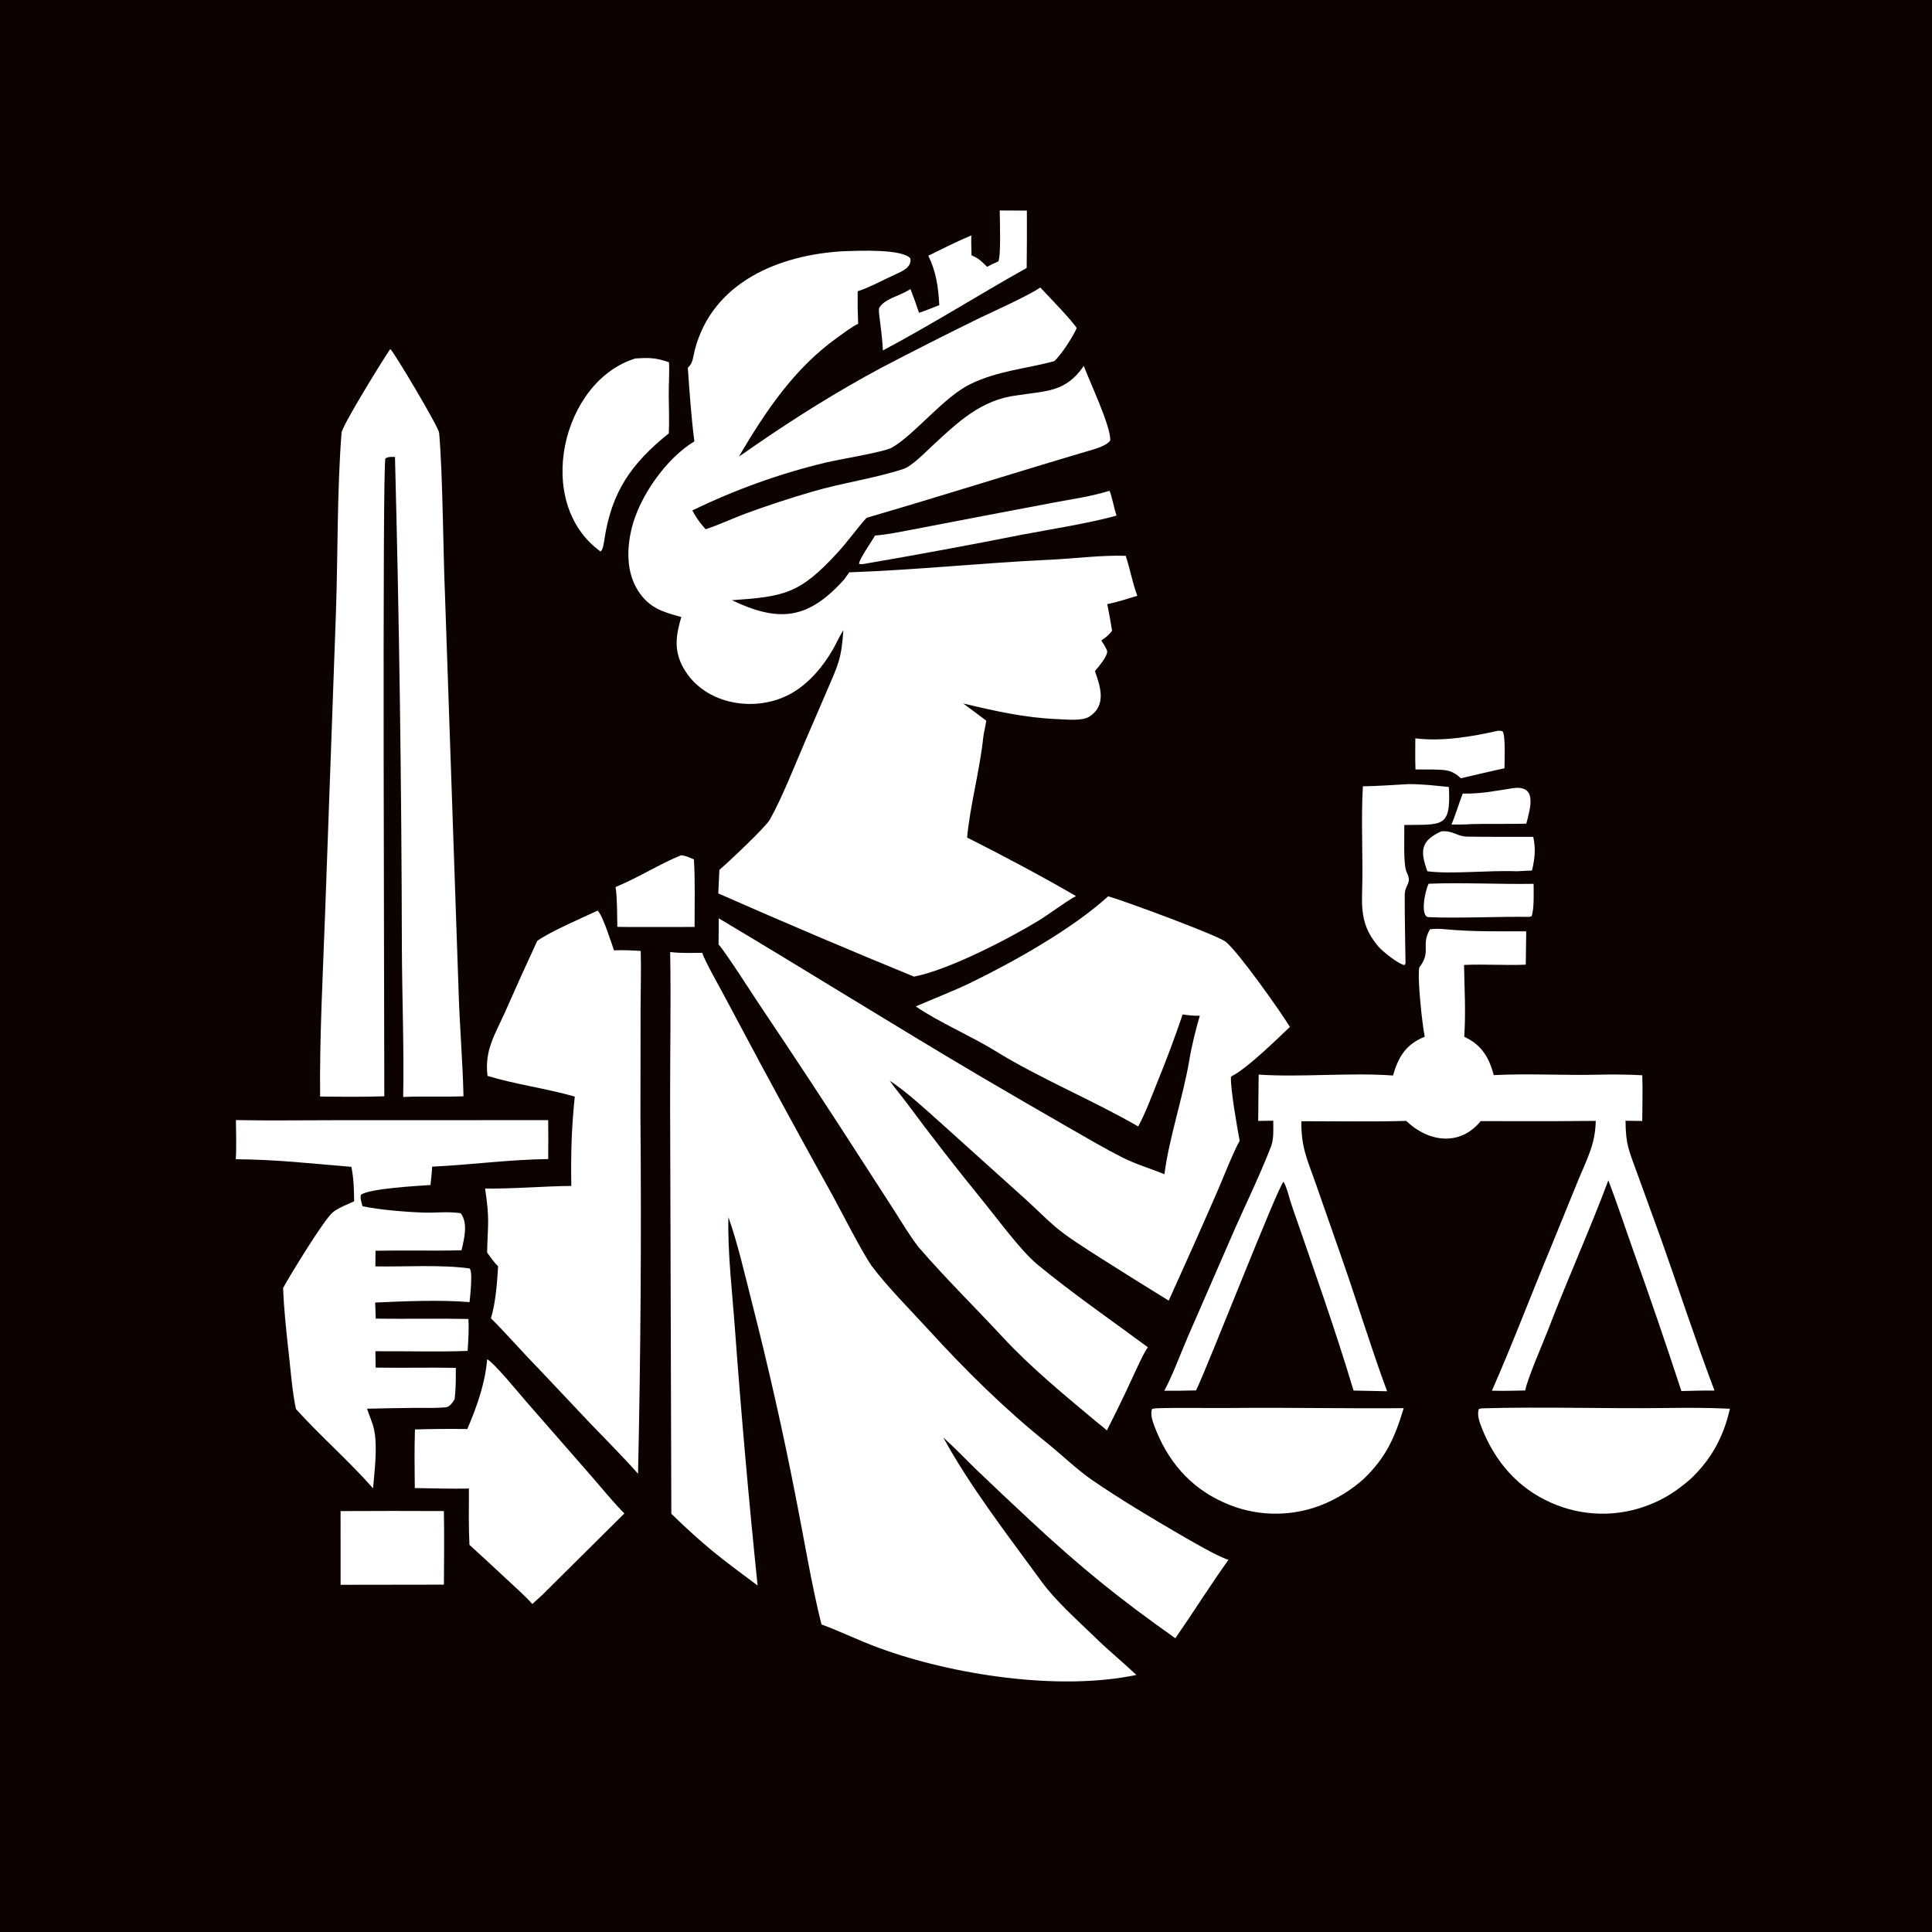
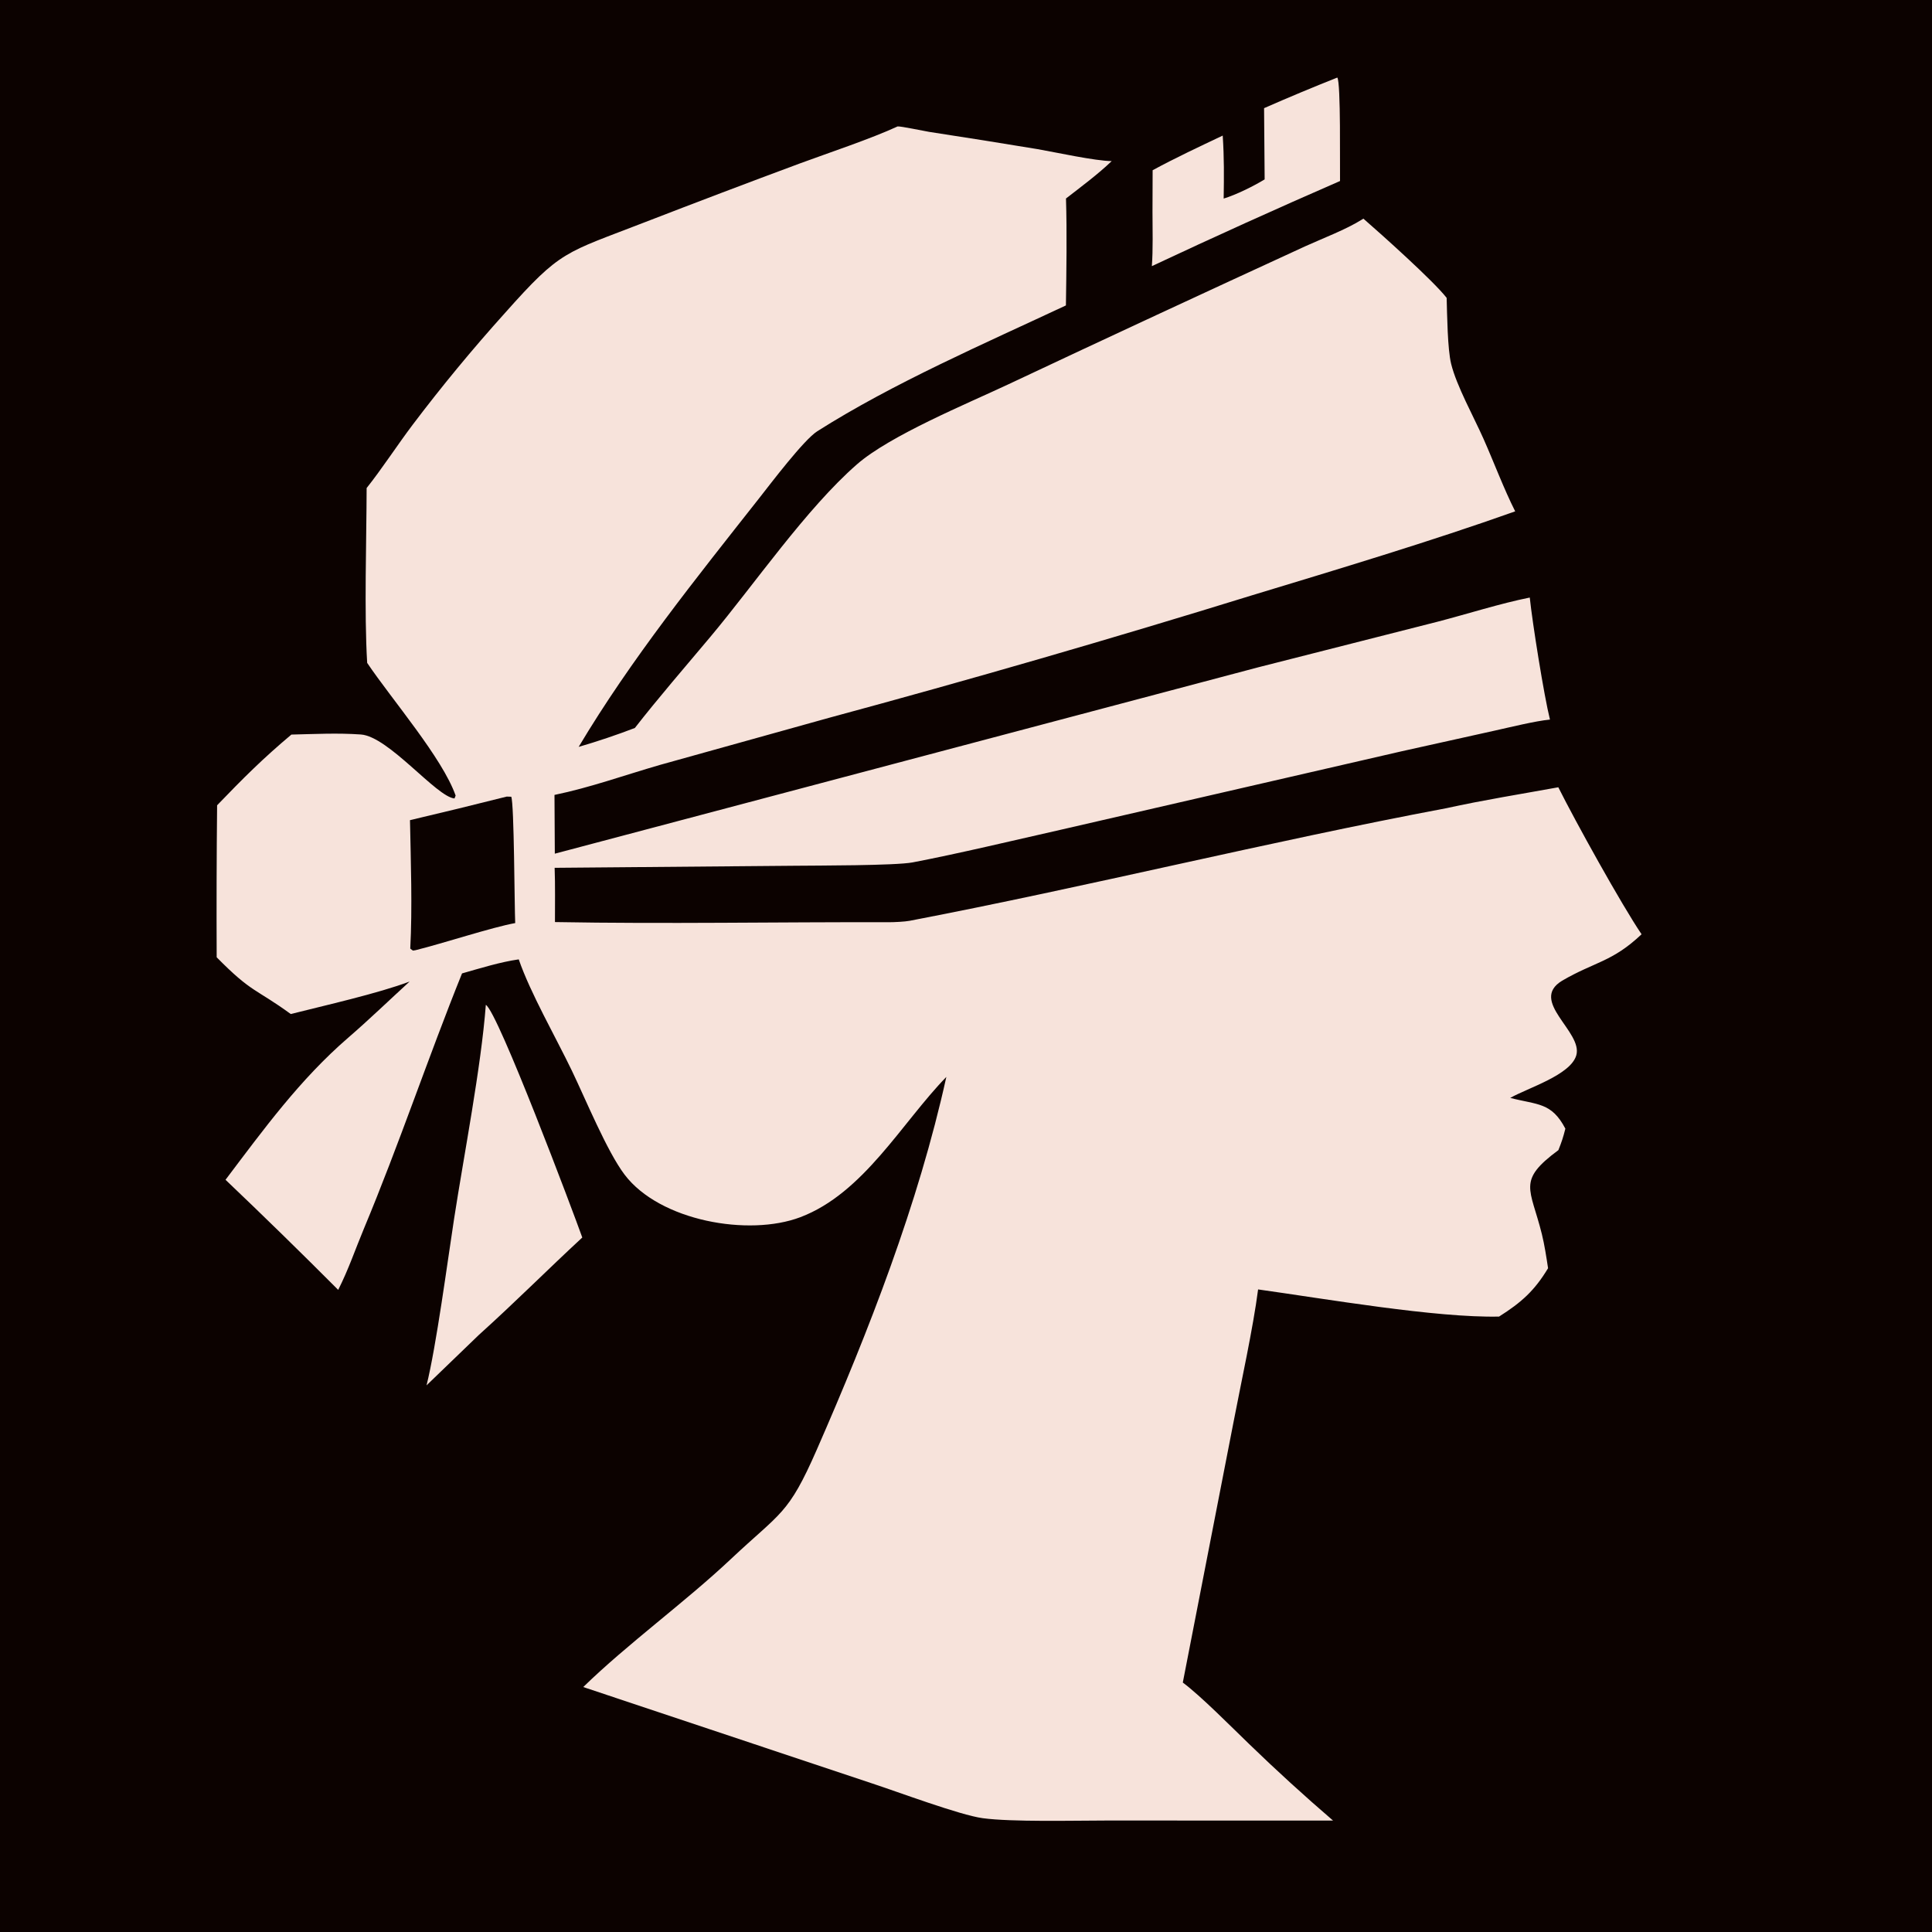
- <svg xmlns="http://www.w3.org/2000/svg" width="445" height="445" viewBox="0 0 445 445" fill="none">
-   <g clip-path="url(#clip0_35_448)">
-     <path d="M0 0H445V445H0V0Z" fill="#0C0200" />
-     <path d="M194.417 57.858C197.477 57.758 207.837 57.271 209.691 59.525C210.024 61.508 207.904 62.451 206.323 63.163C203.471 64.445 200.498 66.114 197.546 67.095C197.514 69.591 197.55 72.087 197.654 74.581C196.093 75.326 194.261 76.751 192.829 77.775C182.9 84.881 176.324 94.762 170.21 105.115C171.317 104.459 172.543 103.539 173.622 102.795C183.038 96.306 192.766 90.189 202.865 84.781C210.324 80.877 217.833 77.071 225.392 73.364C228.801 71.724 236.8 68.154 239.606 66.219C241.293 68.01 246.891 73.773 248.004 75.566C247.024 77.746 244.561 81.533 242.859 83.171C236.162 85.006 230.056 85.312 223.512 88.469C217.415 91.409 210.699 100.061 205.449 103.096C203.66 104.131 192.998 105.846 190.128 106.558C179.535 109.112 169.251 112.809 159.455 117.582C160.54 119.477 161.088 120.274 162.526 121.899C165.185 121.062 168.845 119.372 171.623 118.33C176.741 116.454 181.92 114.752 187.152 113.224C194.026 111.216 201.323 110.22 208.068 108.024C210.023 107.388 213.137 104.173 214.698 102.726C220.565 97.289 225.932 92.07 234.275 91.06C240.942 89.998 245.395 90.429 249.633 84.292C251.01 87.988 255.87 98.171 255.727 101.439C254.92 102.729 251.955 103.488 250.545 103.904C233.518 108.934 216.657 114.31 199.604 119.264C197.506 121.566 195.268 124.705 193.154 127.028C184.24 136.819 180.733 137.394 168.572 138.25C179.459 143.415 186.124 142.724 194.432 133.476L195.615 131.825C211.151 131.277 226.267 129.647 241.788 128.926C247.46 128.663 253.682 127.831 259.282 128.024C260.292 130.978 260.782 134.091 261.955 137.232C259.71 137.915 257.33 138.701 255.037 139.154C255.452 141.196 255.822 143.247 256.15 145.305C253.087 148.927 253.177 145.998 254.952 149.754C255.442 150.794 253.12 153.469 252.205 154.567C253.307 157.842 255.08 162.416 250.87 165.086C249.22 166.132 245.464 165.711 243.449 165.63C236.025 165.328 229.056 163.749 221.863 162.033C223.639 163.335 225.405 164.649 227.161 165.977C227.004 167.278 226.597 168.651 226.466 169.906C225.7 177.304 223.418 185.639 222.756 192.914C230.443 196.764 240.414 202.068 247.837 206.397C245.479 207.644 241.701 210.54 239.115 212.111C232.137 216.35 218.357 223.459 210.516 224.946C195.411 218.756 180.386 212.369 165.447 205.787L165.69 200.369C167.761 198.588 176.304 190.579 177.325 188.77C180.106 183.841 183.104 176.185 185.409 170.846L190.431 159.193C193.078 153.033 193.801 151.843 194.25 145.131C193.472 146.367 192.637 148.175 191.864 149.545C189.636 153.453 186.36 157.359 182.398 159.637C174.234 164.331 162.216 162.443 157.395 153.819C155.142 149.788 155.698 146.311 156.922 142.117C152.609 140.946 149.491 140.023 146.937 136.015C144.25 131.795 144.35 126.393 145.496 121.685C147.285 114.341 153.431 105.587 159.936 101.662C159.229 96.244 158.809 90.139 158.426 84.689C159.651 83.637 159.601 82.281 160.029 80.629C164.098 64.925 179.565 58.639 194.417 57.858Z" fill="white" />
-     <path d="M154.361 219.278C156.573 219.584 159.455 219.482 161.736 219.467C162.438 221.501 165.387 226.698 166.505 228.779L174.98 244.658C180.501 254.912 186.09 265.132 191.746 275.312C193.969 279.395 198.304 287.94 200.757 291.575C204.695 296.747 209.451 301.45 213.821 306.235C222.415 315.642 231.274 324.415 241.219 332.407C244.595 335.12 248.092 338.535 251.678 340.99C258.038 345.347 264.933 349.462 271.6 353.347C274.25 354.877 280.41 358.505 282.955 359.275C278.918 364.892 274.77 371.5 270.723 377.337C257.588 368.072 248.976 361.065 237.214 350.137C233.072 346.28 228.954 342.395 224.862 338.482C222.336 336.04 219.869 333.427 217.269 331.095C223.484 342.495 232.267 353.82 239.927 364.317C243.161 368.747 247.991 373.025 251.975 376.88C254.768 379.675 258.728 382.942 261.745 385.785C243.909 389.557 219.315 385.77 202.416 379.552C197.749 377.835 193.782 375.86 189.457 374.252L189.211 374.162C187.008 365.465 185.093 353.885 183.307 344.917C180.383 329.917 177.026 315.007 173.24 300.202C171.672 294.047 169.884 286.217 167.775 280.352C167.567 288.545 168.696 297.967 169.283 306.132C170.732 325.845 172.472 345.535 174.502 365.197C166.085 358.95 162.364 356.172 154.628 348.67L154.35 254.67C154.32 243.057 154.569 230.771 154.361 219.278Z" fill="white" />
-     <path d="M255.245 206.446C258.865 207.448 280.54 215.458 282.348 216.937C285.258 219.321 294.81 232.76 297.105 236.537C293.71 239.721 288.248 245.154 284.323 247.545C283.913 247.795 284.14 247.519 283.53 248.041C283.378 250.695 284.963 259.74 285.538 262.783C284.31 264.758 281.563 271.733 280.395 274.413C276.725 282.83 272.99 291.22 269.19 299.578C263.8 296.255 258.433 292.898 253.085 289.508C249.983 287.513 245.898 284.965 243.158 282.643C240.91 280.738 238.49 278.28 236.249 276.26L217.106 259.023C213.771 256.048 208.498 251.158 204.936 248.941C206.153 250.675 207.659 252.443 208.946 254.173C214.607 261.81 220.446 269.318 226.456 276.685C229.626 280.595 235.18 288.125 238.817 291.143C246.715 297.693 256.143 304.213 264.398 310.32C263.478 311.443 261.443 316.048 260.738 317.545C258.89 321.563 256.955 325.54 254.94 329.475C254.168 328.738 253.303 328.115 252.478 327.433C245.136 321.293 237.517 315.06 231.005 308.038C224.596 301.128 217.706 294.368 211.564 287.24C209.537 284.643 207.72 281.555 205.935 278.765L198.244 266.858C190.63 255.023 182.897 243.264 175.046 231.585C173.474 229.238 166.794 218.809 165.51 217.557L165.551 211.519C185.906 223.626 205.871 236.156 226.34 248.221C233.013 252.138 239.705 256.02 246.417 259.87C250.373 262.14 254.455 264.54 258.523 266.6C261.588 268.153 265.003 269.153 268.205 270.46C269.268 262.09 272.585 252.395 273.978 243.942C274.46 241.007 275.498 236.798 276.353 233.958C274.73 233.964 274.015 233.889 272.4 233.659C270.573 239.055 268.575 244.392 266.41 249.661C265.125 252.87 263.798 256.445 262.16 259.458C251.648 253.37 239.654 248.494 229.197 242.033C223.523 238.528 216.409 235.56 210.932 231.81C214.825 230.115 219.817 228.178 223.534 226.373C233.468 221.548 247.093 213.903 255.245 206.446Z" fill="white" />
-     <path d="M89.892 80.389C90.737 81.052 101.028 98.337 101.146 99.684C102.003 109.43 102.075 127.498 102.493 136.967L105.641 228.649C105.882 236.602 106.589 244.6 106.754 252.505C102.164 252.705 97.529 252.463 92.867 252.663C93.084 241.65 92.615 229.735 92.565 218.605C92.492 180.812 91.963 143.023 90.977 105.243C90.056 105.25 89.57 105.161 88.781 105.571C88.006 106.866 88.543 238.517 88.521 252.508C83.868 252.678 78.408 252.625 73.733 252.565C73.58 239.031 74.4 223.675 74.891 210.141L77.38 140.975C77.847 127.351 77.618 113.299 78.668 99.681C78.795 98.039 88.385 82.53 89.892 80.389Z" fill="white" />
-     <path d="M329.37 214.047C330.645 213.872 331.63 213.918 332.91 214.039C339.118 214.626 345.305 214.511 351.538 214.512L351.43 222.194C346.865 222.39 342.17 222.041 337.215 222.254C337.31 227.997 337.643 232.964 337.26 238.777C337.645 238.97 338.025 239.173 338.398 239.386C341.66 241.269 343.145 244.141 344.055 247.632C351.993 247.23 360.295 247.723 368.268 247.531C371.515 247.453 375.03 247.482 378.263 247.667C378.395 250.97 378.28 254.85 378.258 258.197L374.408 258.145C374.468 263.837 375.185 264.887 377.085 270.212L382.27 284.495C386.485 296.307 390.483 308.627 394.9 320.297C392.375 320.255 389.808 320.345 387.278 320.402C383.675 309.397 379.92 298.445 376.015 287.542C374.148 282.277 372.45 277.09 370.453 271.862C366.2 283.265 360.953 294.847 356.595 306.25C355.488 309.147 351.763 317.625 351.313 320.27C348.688 320.335 346.263 320.39 343.635 320.32C348.275 309.805 352.64 298.265 357.108 287.55L363.413 272.08C365.415 267.187 367.483 263.575 367.548 258.175C360.868 258.25 354.188 258.272 347.505 258.24L341.048 258.225C336.265 264.122 328.955 263.062 323.9 258.182C316.06 258.4 307.623 258.247 299.738 258.25C299.7 264.505 301.133 267.062 303.155 272.9L309.078 289.85C312.555 299.78 315.898 310.782 319.495 320.45L311.765 320.29C307.55 306.177 302.338 291.585 297.52 277.63C296.965 276.027 296.388 273.352 295.633 272.2C294.323 273.32 278.165 314.807 275.488 320.257C273.048 320.325 270.605 320.35 268.165 320.33C269.928 317.177 271.98 311.65 273.51 308.102L283.405 285.395C286.453 278.312 289.993 271.225 292.768 264.047C293.425 262.345 293.278 260.022 293.268 258.135L289.8 258.182L289.91 247.51C299.243 248.18 311.095 247.003 320.85 247.725C322.108 243.375 323.835 240.538 328.163 238.785C327.585 235.988 326.443 225.489 326.898 222.85C329.785 219.114 327.185 217.748 329.37 214.047Z" fill="white" />
-     <path d="M137.673 209.738C138.884 211.005 140.735 216.927 141.421 218.895C143.662 218.805 145.355 218.902 147.578 219.029C147.704 223.086 147.553 227.782 147.545 231.893L147.515 257.58C147.749 284.873 147.564 312.165 146.961 339.45C143.573 335.618 139.293 331.33 135.722 327.603L124.125 315.315C120.372 311.5 116.861 307.408 113.081 303.643C114.202 299.845 114.483 295.608 114.731 291.678C113.707 290.645 113.045 289.673 112.194 288.5C112.37 281.473 112.808 281.093 111.731 273.75C117.533 273.875 125.273 273.213 131.588 273.155C131.48 265.61 131.622 259.993 132.39 252.583C125.63 250.648 118.603 249.75 112.288 247.813C111.558 241.853 114.044 238.258 116.399 232.96C118.796 227.512 121.249 222.089 123.756 216.691C126.852 214.536 134.011 211.433 137.673 209.738Z" fill="white" />
-     <path d="M54.342 257.992C61.736 258.142 69.667 258.017 77.112 258.02L126.266 258.007C126.299 260.992 126.3 263.98 126.268 266.965C117.053 267.092 108.71 268.28 99.532 268.715C99.501 269.945 99.28 271.69 99.154 272.947C96.627 273.115 84.757 273.757 83.122 275.227C82.938 276.135 83.264 276.917 83.515 277.84C87.514 278.675 93.528 279.165 97.63 279.295C100.657 279.392 102.861 278.992 106.105 279.437C107.872 281.697 106.908 285.407 106.302 287.977C99.849 288.15 93.074 287.95 86.493 288.082L86.464 291.687C93.309 291.812 101.343 291.245 108.053 292.145C109.041 292.275 108.244 298.972 108.148 299.922C101.647 299.355 93.025 299.71 86.416 300.015L86.543 303.715C90.073 303.787 93.751 303.745 97.293 303.755C100.823 303.715 104.353 303.73 107.882 303.8C108.045 306.37 107.863 308.595 107.709 311.157C101.081 311.417 93.235 311.182 86.467 311.232L86.519 315.002C92.643 315.115 98.808 314.935 104.982 315.062C104.99 317.717 105.025 319.642 104.717 322.29C104.248 322.987 103.617 324.067 102.7 324.147C100.328 324.355 97.858 324.275 95.484 324.28C91.837 324.315 88.191 324.377 84.545 324.472C84.983 325.877 85.859 327.822 86.148 329.21C86.998 333.272 86.287 338.6 85.921 342.81C80.806 336.932 73.628 330.592 68.174 324.557C67.355 320.897 66.907 315.29 66.482 311.505C65.938 306.655 65.394 301.522 65.207 296.665C66.803 293.73 74.603 280.945 76.624 279.267C77.964 278.155 79.988 277.437 81.57 276.702C81.521 273.592 81.494 271.83 80.942 268.76C71.724 268.007 63.59 267.06 54.309 267.007C54.495 264.68 54.358 260.425 54.342 257.992Z" fill="white" />
-     <path d="M112.215 313.075C113.921 314.025 119.492 320.855 121.189 322.807L135.911 339.657C138.351 342.442 141.252 346.032 143.809 348.6L124.855 367.412L122.603 369.46C121.605 368.222 118.77 365.66 117.494 364.47C114.387 361.572 111.265 358.687 108.128 355.822C107.917 351.567 107.994 347.127 108.01 342.855C104.043 342.95 99.544 342.805 95.538 342.745C95.503 338.257 95.424 333.73 95.578 329.247C99.39 329.13 103.848 329.085 107.645 329.152C109.86 323.9 111.71 318.792 112.215 313.075Z" fill="white" />
-     <path d="M341.405 324.38C355.5 323.982 369.787 324.495 383.902 324.305C388.697 324.24 393.672 324.237 398.452 324.475C397.002 330.917 394.15 336.177 389.342 340.697C386.38 343.24 383.777 345.035 380.122 346.505C372.8 349.485 364.582 349.362 357.352 346.165C349.62 342.782 344.335 336.65 341.282 328.845C340.792 327.592 340.107 325.74 340.655 324.51L341.405 324.38Z" fill="white" />
-     <path d="M266.277 324.375C272.037 324.183 277.825 324.363 283.58 324.3C296.772 324.16 310.145 324.465 323.315 324.343C321.27 331.12 319.277 335.668 314.055 340.683C311.102 343.305 307.705 345.375 304.022 346.795C296.81 349.513 288.81 349.238 281.802 346.03C273.957 342.493 268.872 336.42 265.862 328.408C265.442 327.293 264.88 325.57 265.39 324.495L266.277 324.375Z" fill="white" />
-     <path d="M146.336 82.567C149.613 82.355 151.06 82.398 154.092 83.441C154.216 85.803 154.014 88.702 154.033 91.142C154.055 93.982 154.187 96.997 154.048 99.808C145.417 106.765 140.888 113.217 139.203 124.295C139.085 125.073 138.918 126.596 138.329 127.033C122.782 115.834 129.446 87.748 146.336 82.567Z" fill="white" />
-     <path d="M324.235 180.613C327.355 180.564 330.608 180.953 333.715 181.271C334.228 190.754 332.255 189.882 323.445 190.021C323.518 192.358 323.16 199.227 324.017 200.946C325.322 203.565 323.565 203.636 323.555 206.155C323.535 211.318 323.665 216.625 323.735 221.794C323.7 222.055 323.74 221.879 323.5 222.284C322.258 222.165 318.495 219.192 317.543 218.082C314.073 214.035 313.575 210.567 313.737 205.46C313.997 197.397 313.443 189.146 313.915 181.114C317.233 181.064 320.912 180.802 324.235 180.613Z" fill="white" />
-     <path d="M78.443 348.052C86.374 348.007 94.306 348.005 102.237 348.045C102.361 353.58 102.263 359.435 102.248 364.995L78.449 365.03L78.443 348.052Z" fill="white" />
-     <path d="M230.264 48.478L236.522 48.506C236.547 52.909 236.531 57.312 236.476 61.715C225.261 68.011 214.772 74.651 203.355 80.725C203.265 78.267 202.869 75.484 202.574 73.018C202.449 72.114 202.423 71.898 202.469 70.995C203.606 68.86 207.063 68.21 209.423 66.767L209.713 66.588C210.424 68.385 211.078 70.206 211.673 72.046C213.19 71.545 214.841 70.868 216.347 70.285C216.1 65.988 215.662 62.744 213.824 58.893C217.039 57.328 220.446 55.576 223.726 54.225C223.675 55.663 223.743 57.345 223.768 58.803C225.537 59.582 226.003 60.129 227.36 61.454C228.321 60.933 228.956 60.627 229.964 60.206C230.582 58.684 230.288 50.64 230.264 48.478Z" fill="white" />
-     <path d="M255.523 113.053C255.903 113.367 256.663 117.378 257.178 118.759C251.09 120.469 241.982 121.911 235.48 123.142C223.312 125.551 211.115 127.806 198.891 129.907C198.565 129.963 198.227 129.918 197.882 129.902C197.718 129.015 200.767 124.759 201.544 123.344C204.478 123.134 207.335 122.488 210.224 121.961L226.266 118.88L242.641 115.771C246.948 114.972 251.34 114.343 255.523 113.053Z" fill="white" />
-     <path d="M156.906 196.984C158.052 197.132 158.757 197.498 159.819 197.939C160.144 202.083 159.974 209.168 159.985 213.509L145.047 213.523L142.189 213.485C142.142 210.884 142.174 206.738 141.785 204.311C147.145 202.088 152.228 198.845 156.906 196.984Z" fill="white" />
-     <path d="M331.977 191.485C334.752 191.244 335.475 192.667 338.03 192.704C343.035 192.778 348.152 192.735 353.16 192.755C353.777 195.646 353.502 197.679 352.875 200.501L349.35 200.682C343.07 200.418 334.22 201.401 328.767 200.683C327.055 195.973 327.217 193.662 331.977 191.485Z" fill="white" />
-     <path d="M329.057 203.553C336.727 203.237 345.312 203.701 353.232 203.574C353.252 205.389 353.392 209.541 352.765 211.039L352.27 211.191C346.805 211.053 334.955 211.565 329.03 211.243C327.115 211.139 328.117 205.463 329.057 203.553Z" fill="white" />
-     <path d="M344.95 168.335C345.56 168.31 345.573 168.266 346.13 168.484C346.81 169.788 346.53 175.073 346.533 176.967C343.22 177.65 339.815 178.513 336.493 179.255C334.313 177.249 332.968 177.329 330.063 177.246L326.028 177.227C325.943 174.846 325.98 172.448 325.995 170.064C332.115 170.837 338.995 169.683 344.95 168.335Z" fill="white" />
-     <path d="M348.185 181.588C354.168 180.586 352.555 185.902 351.555 189.715C347.443 189.84 343.18 189.693 338.933 189.818C337.435 189.934 335.82 189.911 334.31 189.919C335.1 188.129 336.098 184.867 336.913 182.787C340.998 182.86 344.15 182.221 348.185 181.588Z" fill="white" />
+ <svg xmlns="http://www.w3.org/2000/svg" width="138" height="138" viewBox="0 0 138 138" fill="none">
+   <g clip-path="url(#clip0_37_14)">
+     <path d="M0 0H138V138H0V0Z" fill="#0C0200" />
+     <path d="M64.115 9.031C64.32 9.004 66.002 9.361 66.361 9.418C68.943 9.813 71.521 10.224 74.098 10.65C75.446 10.887 78.205 11.492 79.407 11.508C78.417 12.454 77.23 13.334 76.142 14.178C76.217 16.594 76.171 19.408 76.137 21.816C70.364 24.522 63.798 27.363 58.38 30.802C57.414 31.414 55.056 34.533 54.244 35.564C49.726 41.304 45.083 47.065 41.333 53.349C42.689 52.954 44.028 52.503 45.346 51.999C47.013 49.861 48.937 47.639 50.735 45.496C53.871 41.758 57.589 36.328 61.213 33.165C63.577 31.1 69.106 28.825 71.993 27.466C79.049 24.142 86.148 20.85 93.235 17.59C94.458 17.035 96.159 16.389 97.274 15.687L97.384 15.616C98.726 16.784 102.388 20.064 103.332 21.276C103.368 22.46 103.392 24.927 103.652 25.987C104.04 27.568 105.272 29.781 105.963 31.34C106.705 33.01 107.422 34.931 108.228 36.525C102.237 38.658 95.47 40.689 89.4 42.531C79.391 45.626 69.328 48.54 59.214 51.273L47.118 54.643C44.618 55.366 42.162 56.253 39.606 56.78L39.63 60.977L89.86 47.668L102.651 44.416C104.79 43.863 107.152 43.105 109.269 42.682C109.457 44.492 110.285 49.691 110.711 51.398C109.666 51.498 107.853 51.947 106.781 52.184L100.114 53.664L75.751 59.272C72.457 60.015 68.46 60.975 65.186 61.6C63.957 61.834 58.273 61.822 56.826 61.839L39.617 61.987C39.664 63.22 39.637 64.616 39.64 65.862C47.57 66.004 55.558 65.852 63.492 65.873C63.862 65.874 64.624 65.838 64.98 65.77C77.787 63.315 90.515 60.137 103.332 57.724C105.866 57.162 108.735 56.703 111.308 56.234C112.535 58.688 115.817 64.609 117.255 66.733C115.153 68.723 113.904 68.693 111.581 70.05C109.176 71.504 113.091 73.7 112.59 75.387C112.174 76.789 109.156 77.7 107.874 78.421C109.834 78.931 110.82 78.725 111.812 80.619C111.656 81.237 111.55 81.561 111.313 82.153C108.336 84.35 109.316 84.855 110.132 88.146C110.321 88.908 110.458 89.804 110.576 90.587C109.608 92.196 108.664 93.037 107.076 94.041C102.572 94.143 94.612 92.763 89.864 92.102C89.514 94.835 88.632 98.84 88.096 101.644L84.486 120.182C85.779 121.142 87.99 123.386 89.226 124.575C91.168 126.455 93.166 128.277 95.216 130.039L78.926 130.038C76.684 130.04 72.263 130.149 70.191 129.87C68.567 129.65 64.16 128 62.321 127.397L41.66 120.503C44.817 117.423 48.931 114.445 52.209 111.358C55.785 107.991 56.291 108.23 58.335 103.564C62.059 95.063 65.593 85.997 67.596 76.923C64.41 80.196 61.69 85.231 57.163 86.944C53.486 88.336 47.127 87.22 44.613 83.902C43.363 82.252 41.837 78.535 40.844 76.469C39.719 74.129 37.868 70.905 37.054 68.527C35.738 68.712 34.294 69.164 33.002 69.53C30.581 75.529 28.498 81.767 25.997 87.752C25.364 89.267 24.908 90.648 24.157 92.134C21.509 89.478 18.826 86.856 16.109 84.27C18.845 80.649 21.425 77.1 24.873 74.121C26.346 72.848 27.82 71.427 29.258 70.11C27.018 70.957 23.212 71.814 20.769 72.431C18.238 70.586 18.005 70.947 15.477 68.377C15.461 64.758 15.471 61.139 15.508 57.52C17.369 55.586 18.765 54.191 20.813 52.47C22.497 52.431 24.091 52.346 25.774 52.463C27.763 52.601 31.171 56.923 32.464 57.033L32.545 56.826C31.593 54.13 28.027 50.015 26.227 47.35C26.009 43.785 26.18 38.547 26.188 34.86C27.236 33.549 28.409 31.753 29.469 30.349C31.551 27.595 33.751 24.931 36.061 22.366C40.094 17.829 40.31 18.108 46.053 15.876C49.737 14.45 53.432 13.049 57.136 11.673C59.182 10.92 62.223 9.907 64.115 9.031Z" fill="#F7E3DB" />
+     <path d="M36.195 56.899L36.518 56.909C36.728 57.404 36.745 64.709 36.8 65.934C35.144 66.232 31.67 67.378 29.685 67.87C29.423 67.908 29.549 67.93 29.304 67.757C29.459 64.851 29.342 61.523 29.285 58.583C31.593 58.041 33.896 57.479 36.195 56.899Z" fill="#0C0200" />
+     <path d="M34.702 71.774C35.568 72.275 40.943 86.574 41.592 88.393C39.083 90.714 36.835 92.981 34.196 95.359L30.467 98.954C31.157 96.2 31.97 90.075 32.433 87.068C33.126 82.565 34.368 76.216 34.702 71.774Z" fill="#F7E3DB" />
+     <path d="M95.522 5.54C95.782 5.891 95.697 11.86 95.716 12.93C91.207 14.893 86.727 16.92 82.275 19.01C82.365 17.836 82.323 16.328 82.321 15.127L82.331 12.159C83.98 11.264 85.643 10.489 87.337 9.684C87.443 11.292 87.428 12.576 87.405 14.184C88.303 13.91 89.527 13.303 90.332 12.814L90.291 7.726C92.021 6.966 93.765 6.237 95.522 5.54Z" fill="#F7E3DB" />
  </g>
  <defs>
-     <clipPath id="clip0_35_448">
-       <rect width="445" height="445" fill="white" />
+     <clipPath id="clip0_37_14">
+       <rect width="138" height="138" fill="white" />
    </clipPath>
  </defs>
</svg>
